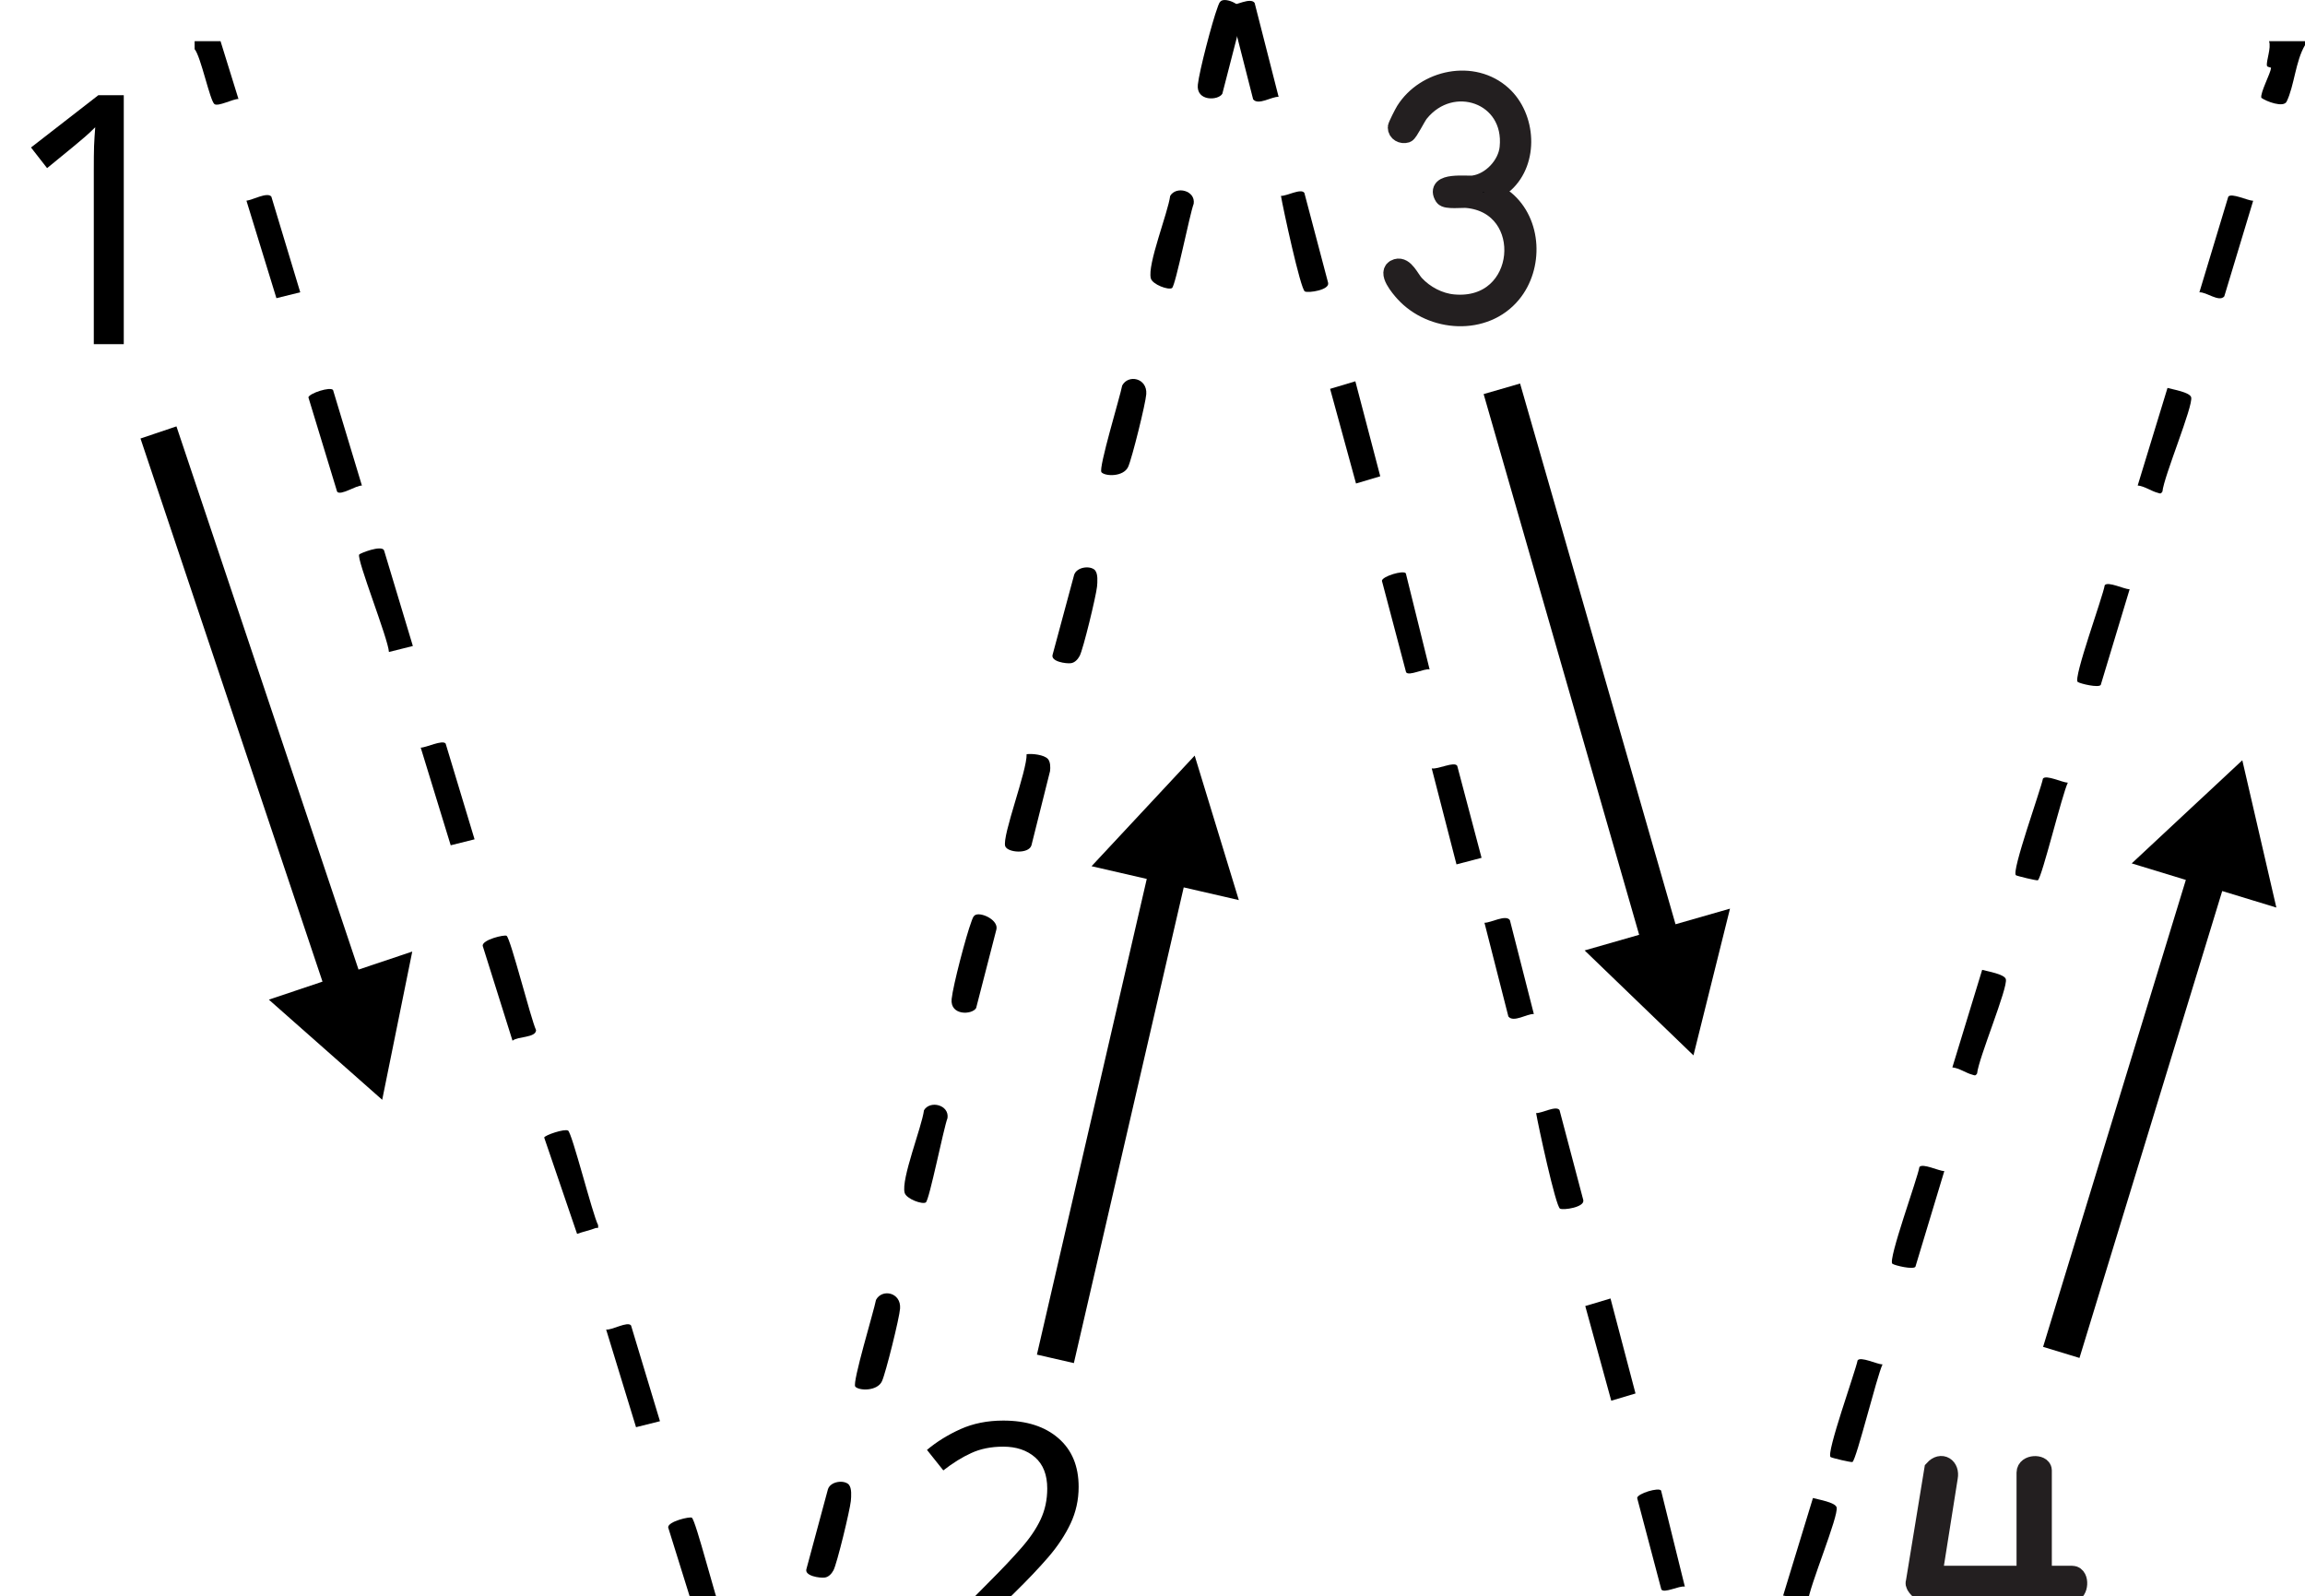
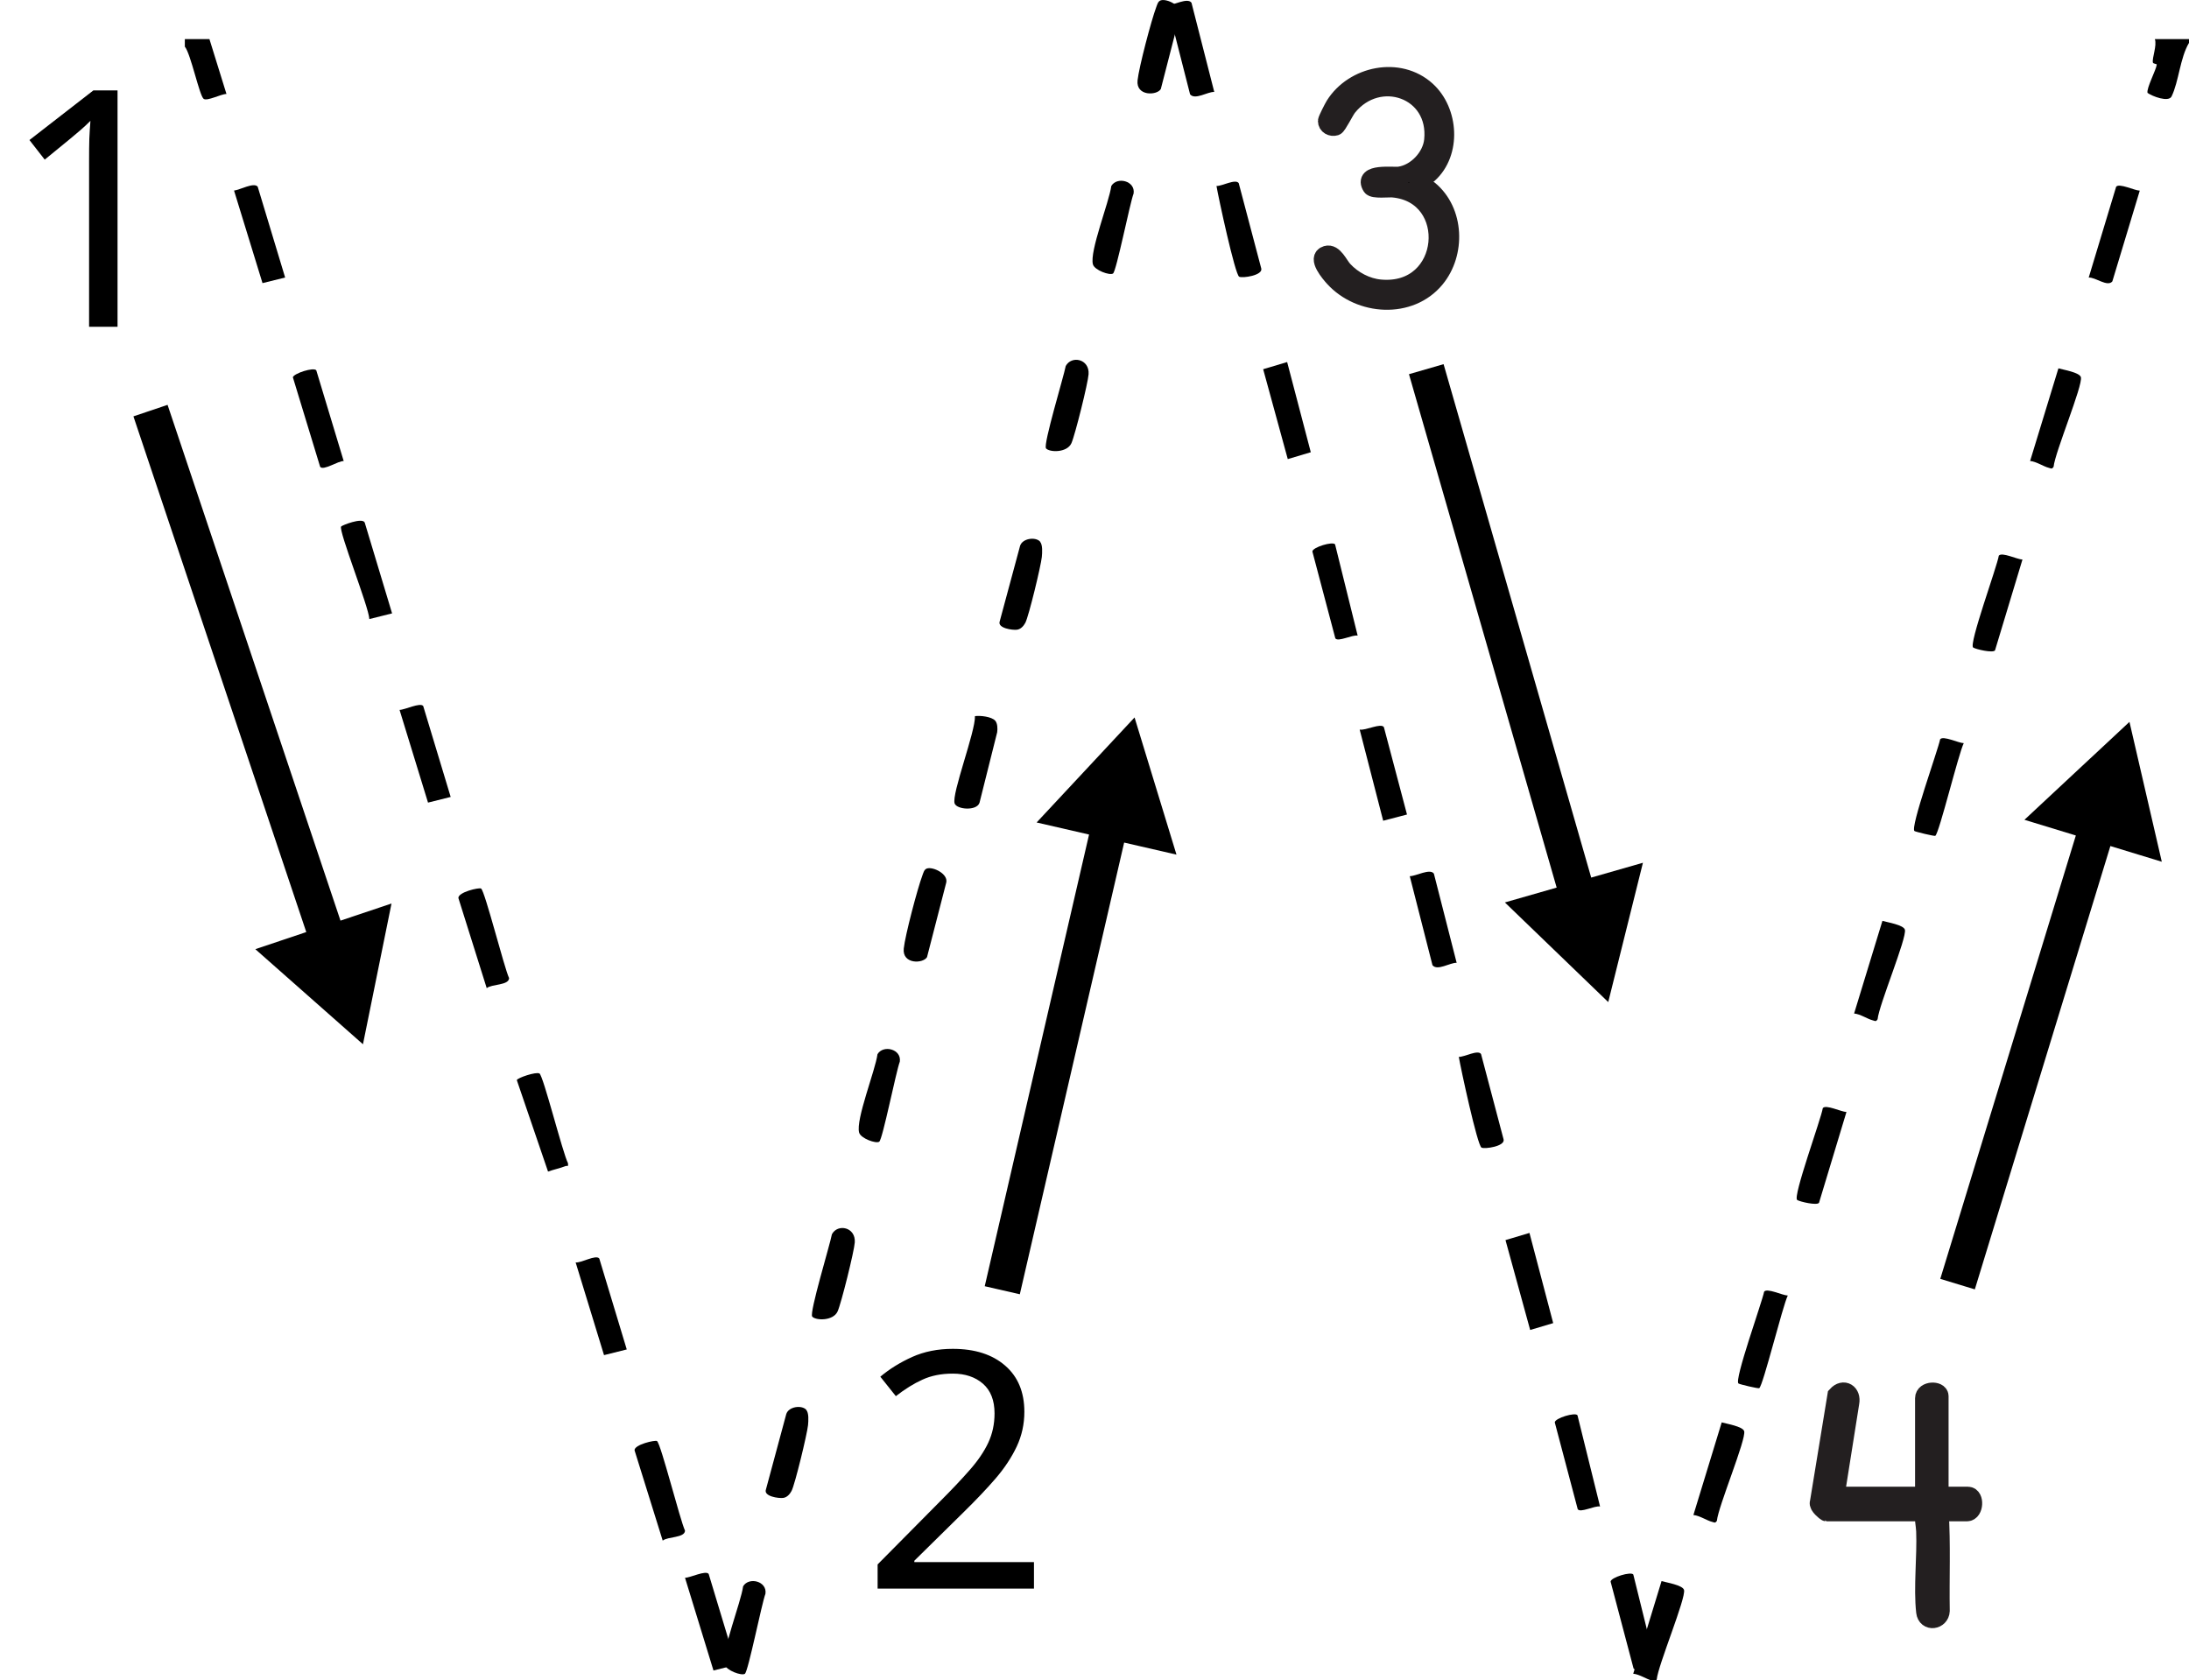
- <svg xmlns="http://www.w3.org/2000/svg" id="Layer_2" data-name="Layer 2" viewBox="0 0 277.6 192.17">
+ <svg xmlns="http://www.w3.org/2000/svg" id="Layer_2" data-name="Layer 2" viewBox="0 0 277.6 213">
  <defs>
    <style>
      .cls-1, .cls-2 {
        fill: #000000;
      }

      .cls-3 {
        fill: #000000;
      }

      .cls-4 {
        fill: #000000;
      }

      .cls-5 {
        stroke-width: 2.25px;
      }

      .cls-5, .cls-6 {
        fill: #000000;
        stroke: #231f20;
        stroke-miterlimit: 10;
      }

      .cls-6 {
        stroke-width: 2.5px;
      }

      .cls-2 {
        font-family: LexendDeca-Regular, 'Lexend Deca';
        font-size: 42px;
      }
    </style>
  </defs>
  <g id="Layer_1-2" data-name="Layer 1">
    <path class="cls-1" d="M43.18,116.77l6.47-2.17-3.62,17.85-13.65-12.06,6.46-2.17L16.92,52.81l4.33-1.46,21.93,65.42ZM149.21,108.4l-6.65-1.53-13.23,57.29-4.45-1.02,13.23-57.29-6.65-1.53,12.42-13.32,5.32,17.41ZM190.85,114.46l6.56-1.88-18.73-65.12,4.39-1.27,18.72,65.12,6.56-1.88-4.4,17.67-13.11-12.64ZM246.06,162.2l17.19-56.23-6.52-1.99,13.32-12.42,4.1,17.74-6.52-1.99-17.19,56.23-4.37-1.33Z" />
    <text class="cls-2" transform="translate(0 41.45)">
      <tspan x="0" y="0">1</tspan>
    </text>
    <text class="cls-2" transform="translate(109.28 201.49)">
      <tspan x="0" y="0">2</tspan>
    </text>
    <path class="cls-5" d="M179.85,22.97c-.05.06-.03.19.08.28.32.25.9.45,1.33.8,3.31,2.73,3.48,8.09.81,11.32-3.26,3.96-9.63,3.53-12.95-.13-.46-.51-2.24-2.55-.91-2.94.97-.29,1.59,1.28,2.19,1.93,1.18,1.28,2.91,2.2,4.66,2.35,8.86.79,9.82-11.92,1.59-12.66-.54-.05-2.49.18-2.75-.23-1.18-1.87,2.78-1.32,3.55-1.43,2.13-.29,4.07-2.35,4.28-4.48.65-6.44-6.89-9.01-10.78-4.18-.38.47-1.3,2.38-1.58,2.47-.52.16-1.11-.15-1.11-.72,0-.19.79-1.73.96-2,2.42-3.86,8.21-5.09,11.71-1.91,2.92,2.65,3.26,7.94.27,10.65-.27.24-1.3.82-1.35.88Z" />
    <path class="cls-6" d="M232.65,189.82h11.46v-12.47c0-.94,1.75-.93,1.75-.27v12.74h3.71c.8,0,.71,1.89-.13,1.89h-3.57c.27,4.19.07,8.41.14,12.61-.05,1.1-1.62,1.35-1.76.13-.35-3.09.13-7.03,0-10.25-.03-.79-.26-1.65-.14-2.49h-12.47c-.07,0-1.06-.82-.87-1.13l2.22-13.56c.82-.9,1.76-.25,1.55.87l-1.89,11.93Z" />
    <g id="Layer_1-2" data-name="Layer 1-2">
      <g>
        <path class="cls-3" d="M273.28,4.96h4.32v.48c-1.14,1.9-1.29,4.91-2.21,6.79-.38.78-2.47-.02-3.05-.45-.15-.6,1.11-2.94,1.17-3.59,0-.1-.45-.09-.49-.26-.12-.57.54-2.15.25-2.97h.01Z" />
        <path class="cls-3" d="M26.56,4.96l2.16,6.96c-.67-.01-2.43.94-2.89.62-.54-.38-1.64-5.74-2.39-6.62v-.96h3.12Z" />
        <path class="cls-3" d="M43.6,58.48c-.7-.05-2.59,1.27-3,.73l-3.46-11.36c.14-.5,2.65-1.31,2.97-.88l3.48,11.52h.01Z" />
        <path class="cls-3" d="M61.72,125.32l-3.59-11.42c-.03-.75,2.64-1.36,2.88-1.2.49.34,2.92,10.02,3.55,11.36-.02.94-2.21.74-2.83,1.27h-.01Z" />
        <path class="cls-3" d="M257.45,58.47l3.59-11.75c.62.18,2.68.51,2.85,1.12.28,1.01-3.3,9.57-3.46,11.36-.23.35-.31.21-.6.14-.69-.17-1.58-.8-2.38-.87h0Z" />
        <path class="cls-3" d="M235.13,128.55l3.59-11.75c.62.18,2.68.51,2.85,1.12.28,1.01-3.3,9.57-3.46,11.36-.23.35-.31.21-.6.14-.69-.17-1.58-.8-2.38-.87h0Z" />
        <path class="cls-3" d="M214.75,192.16l3.59-11.75c.62.18,2.68.51,2.85,1.12.28,1.01-3.3,9.57-3.46,11.36-.23.35-.31.21-.6.14-.69-.17-1.58-.8-2.38-.87h0Z" />
        <path class="cls-3" d="M36.16,35.2l-2.87.71-3.61-11.74c.72-.07,2.53-1.09,3-.49,0,0,3.48,11.52,3.48,11.52Z" />
        <path class="cls-3" d="M184.73,122.12c-.84-.04-2.45,1.07-3.07.3l-2.88-11.29c.76.02,2.57-1.03,3.06-.32l2.89,11.32h0Z" />
        <path class="cls-3" d="M57.16,101.08l-2.88.72-3.61-11.76c.66,0,2.62-.98,3-.49l3.48,11.52h.01Z" />
        <path class="cls-3" d="M84.04,195.4l-3.57-11.45c-.03-.73,2.63-1.33,2.85-1.17.49.34,2.92,10.02,3.55,11.36-.02.94-2.21.74-2.83,1.27h0Z" />
        <path class="cls-3" d="M271.36,24.17l-3.48,11.52c-.62.76-2.19-.57-3-.48l3.48-11.52c.37-.5,2.34.48,3,.49h0Z" />
        <polygon class="cls-3" points="193.96 156.38 196.97 167.82 194.05 168.69 190.92 157.29 193.96 156.38" />
        <path class="cls-3" d="M226.72,164.32c-.67,1.37-3.12,11.39-3.62,11.75-.11.08-2.44-.47-2.63-.59-.59-.39,2.99-10.31,3.25-11.65.37-.5,2.34.48,3,.49h0Z" />
        <path class="cls-3" d="M49.72,77.8l-2.88.72c-.06-1.52-3.94-11.24-3.58-11.74.11-.15,2.67-1.17,2.99-.51l3.47,11.52h0Z" />
        <path class="cls-3" d="M249.04,94.25c-.68,1.37-3.11,11.39-3.61,11.76-.11.08-2.51-.51-2.64-.6-.59-.4,2.99-10.3,3.25-11.64.37-.5,2.34.48,3,.49h0Z" />
        <path class="cls-3" d="M256.48,70.97l-3.48,11.52c-.26.37-2.44-.14-2.77-.36-.59-.4,3.04-10.29,3.25-11.65.38-.5,2.34.48,3,.49Z" />
        <path class="cls-3" d="M234.16,141.04l-3.48,11.52c-.26.37-2.44-.14-2.77-.36-.59-.4,3.04-10.29,3.25-11.65.38-.5,2.34.48,3,.49h0Z" />
        <path class="cls-3" d="M68.41,136.15c.5.32,2.94,10.07,3.62,11.39.06.53-.06.26-.33.37-.68.27-1.5.43-2.2.69l-3.96-11.6c.05-.28,2.46-1.1,2.87-.84h0Z" />
        <path class="cls-3" d="M185,134.05c.71.03,2.42-.95,2.82-.36l2.86,10.83c.21.87-2.38,1.25-2.8,1.04-.53-.27-2.65-10.12-2.88-11.51Z" />
        <path class="cls-3" d="M79.48,171.16l-2.88.72-3.6-11.76c.7.1,2.58-1.04,3-.49l3.48,11.52h0Z" />
        <path class="cls-3" d="M117.57,110.15c.79-.23,2.69.7,2.43,1.79l-2.44,9.46c-.49.84-3.16.93-2.95-1.09.17-1.65,1.75-7.65,2.37-9.29.12-.31.21-.76.59-.87Z" />
        <path class="cls-3" d="M103,166.98c-.38-.47,2.26-9.13,2.5-10.43.73-1.38,3.03-.91,2.9,1.03-.07,1.11-1.72,7.75-2.18,8.76-.56,1.23-2.79,1.17-3.23.64h.01Z" />
        <path class="cls-3" d="M202.91,191.08c-.66-.14-2.5.85-2.83.34l-2.91-11.01c.02-.54,2.61-1.32,2.88-.9l2.86,11.56h0Z" />
        <path class="cls-4" d="M102.23,178.81c.37.39.29,1.43.24,1.96-.11,1.11-1.66,7.53-2.09,8.34-.22.41-.57.81-1.05.88-.57.08-2.51-.19-2.2-1.06l2.58-9.57c.29-.95,1.93-1.19,2.54-.55h-.02Z" />
        <path class="cls-3" d="M111.5,144.81c-.41.28-2.35-.42-2.55-1.16-.45-1.64,2.06-7.89,2.33-9.94.73-1.23,3.07-.65,2.83.95-.47,1.21-2.18,9.86-2.61,10.15h0Z" />
      </g>
      <path class="cls-3" d="M126.2,91.4c.31.34.32,1.03.26,1.47l-2.24,8.94c-.34,1.09-2.91.87-3.16.09-.39-1.24,2.65-9.1,2.58-11.07.68-.09,2.09.06,2.56.57Z" />
      <path class="cls-3" d="M147.22.04c.79-.23,2.69.7,2.43,1.79l-2.44,9.46c-.49.84-3.16.93-2.95-1.09.17-1.65,1.75-7.65,2.37-9.29.12-.31.21-.76.59-.87Z" />
      <path class="cls-3" d="M132.65,56.86c-.38-.47,2.26-9.13,2.5-10.43.73-1.38,3.03-.91,2.9,1.03-.07,1.11-1.72,7.75-2.18,8.76-.56,1.23-2.79,1.17-3.23.64h.01Z" />
      <path class="cls-4" d="M131.88,68.69c.37.39.29,1.43.24,1.96-.11,1.11-1.66,7.53-2.09,8.34-.22.41-.57.81-1.05.88-.57.08-2.51-.19-2.2-1.06l2.58-9.57c.29-.95,1.93-1.19,2.54-.55h-.02Z" />
      <path class="cls-3" d="M141.15,34.69c-.41.28-2.35-.42-2.55-1.16-.45-1.64,2.06-7.89,2.33-9.94.73-1.23,3.07-.65,2.83.95-.47,1.21-2.18,9.86-2.61,10.15Z" />
      <path class="cls-3" d="M153.99,11.66c-.84-.04-2.45,1.07-3.07.3l-2.88-11.29c.76.02,2.57-1.03,3.06-.32l2.89,11.32h0Z" />
      <polygon class="cls-3" points="163.23 45.92 166.23 57.36 163.31 58.23 160.19 46.83 163.23 45.92" />
      <path class="cls-3" d="M154.27,23.59c.71.03,2.42-.95,2.82-.36l2.86,10.83c.21.87-2.38,1.25-2.8,1.04-.53-.27-2.65-10.12-2.88-11.51Z" />
      <path class="cls-3" d="M178.43,103.31l-3.02.79-2.98-11.56c.76.14,2.7-.88,3.07-.31,0,0,2.93,11.08,2.93,11.08Z" />
      <path class="cls-3" d="M172.17,80.62c-.66-.14-2.5.85-2.83.34l-2.91-11.01c.02-.54,2.61-1.32,2.88-.9l2.86,11.56h0Z" />
      <path class="cls-3" d="M94.46,212.3c-.41.28-2.35-.42-2.55-1.16-.45-1.64,2.06-7.89,2.33-9.94.73-1.23,3.07-.65,2.83.95-.47,1.21-2.18,9.86-2.61,10.15h0Z" />
      <path class="cls-3" d="M207.12,212.29l3.59-11.75c.62.18,2.68.51,2.85,1.12.28,1.01-3.3,9.57-3.46,11.36-.23.35-.31.21-.6.14-.69-.17-1.58-.8-2.38-.87h0Z" />
      <path class="cls-3" d="M209.99,211.28c-.66-.14-2.5.85-2.83.34l-2.91-11.01c.02-.54,2.61-1.32,2.88-.9l2.86,11.56h0Z" />
      <path class="cls-3" d="M93.36,211.16l-2.88.72-3.61-11.76c.66,0,2.62-.98,3-.49l3.48,11.52h0Z" />
    </g>
  </g>
</svg>
